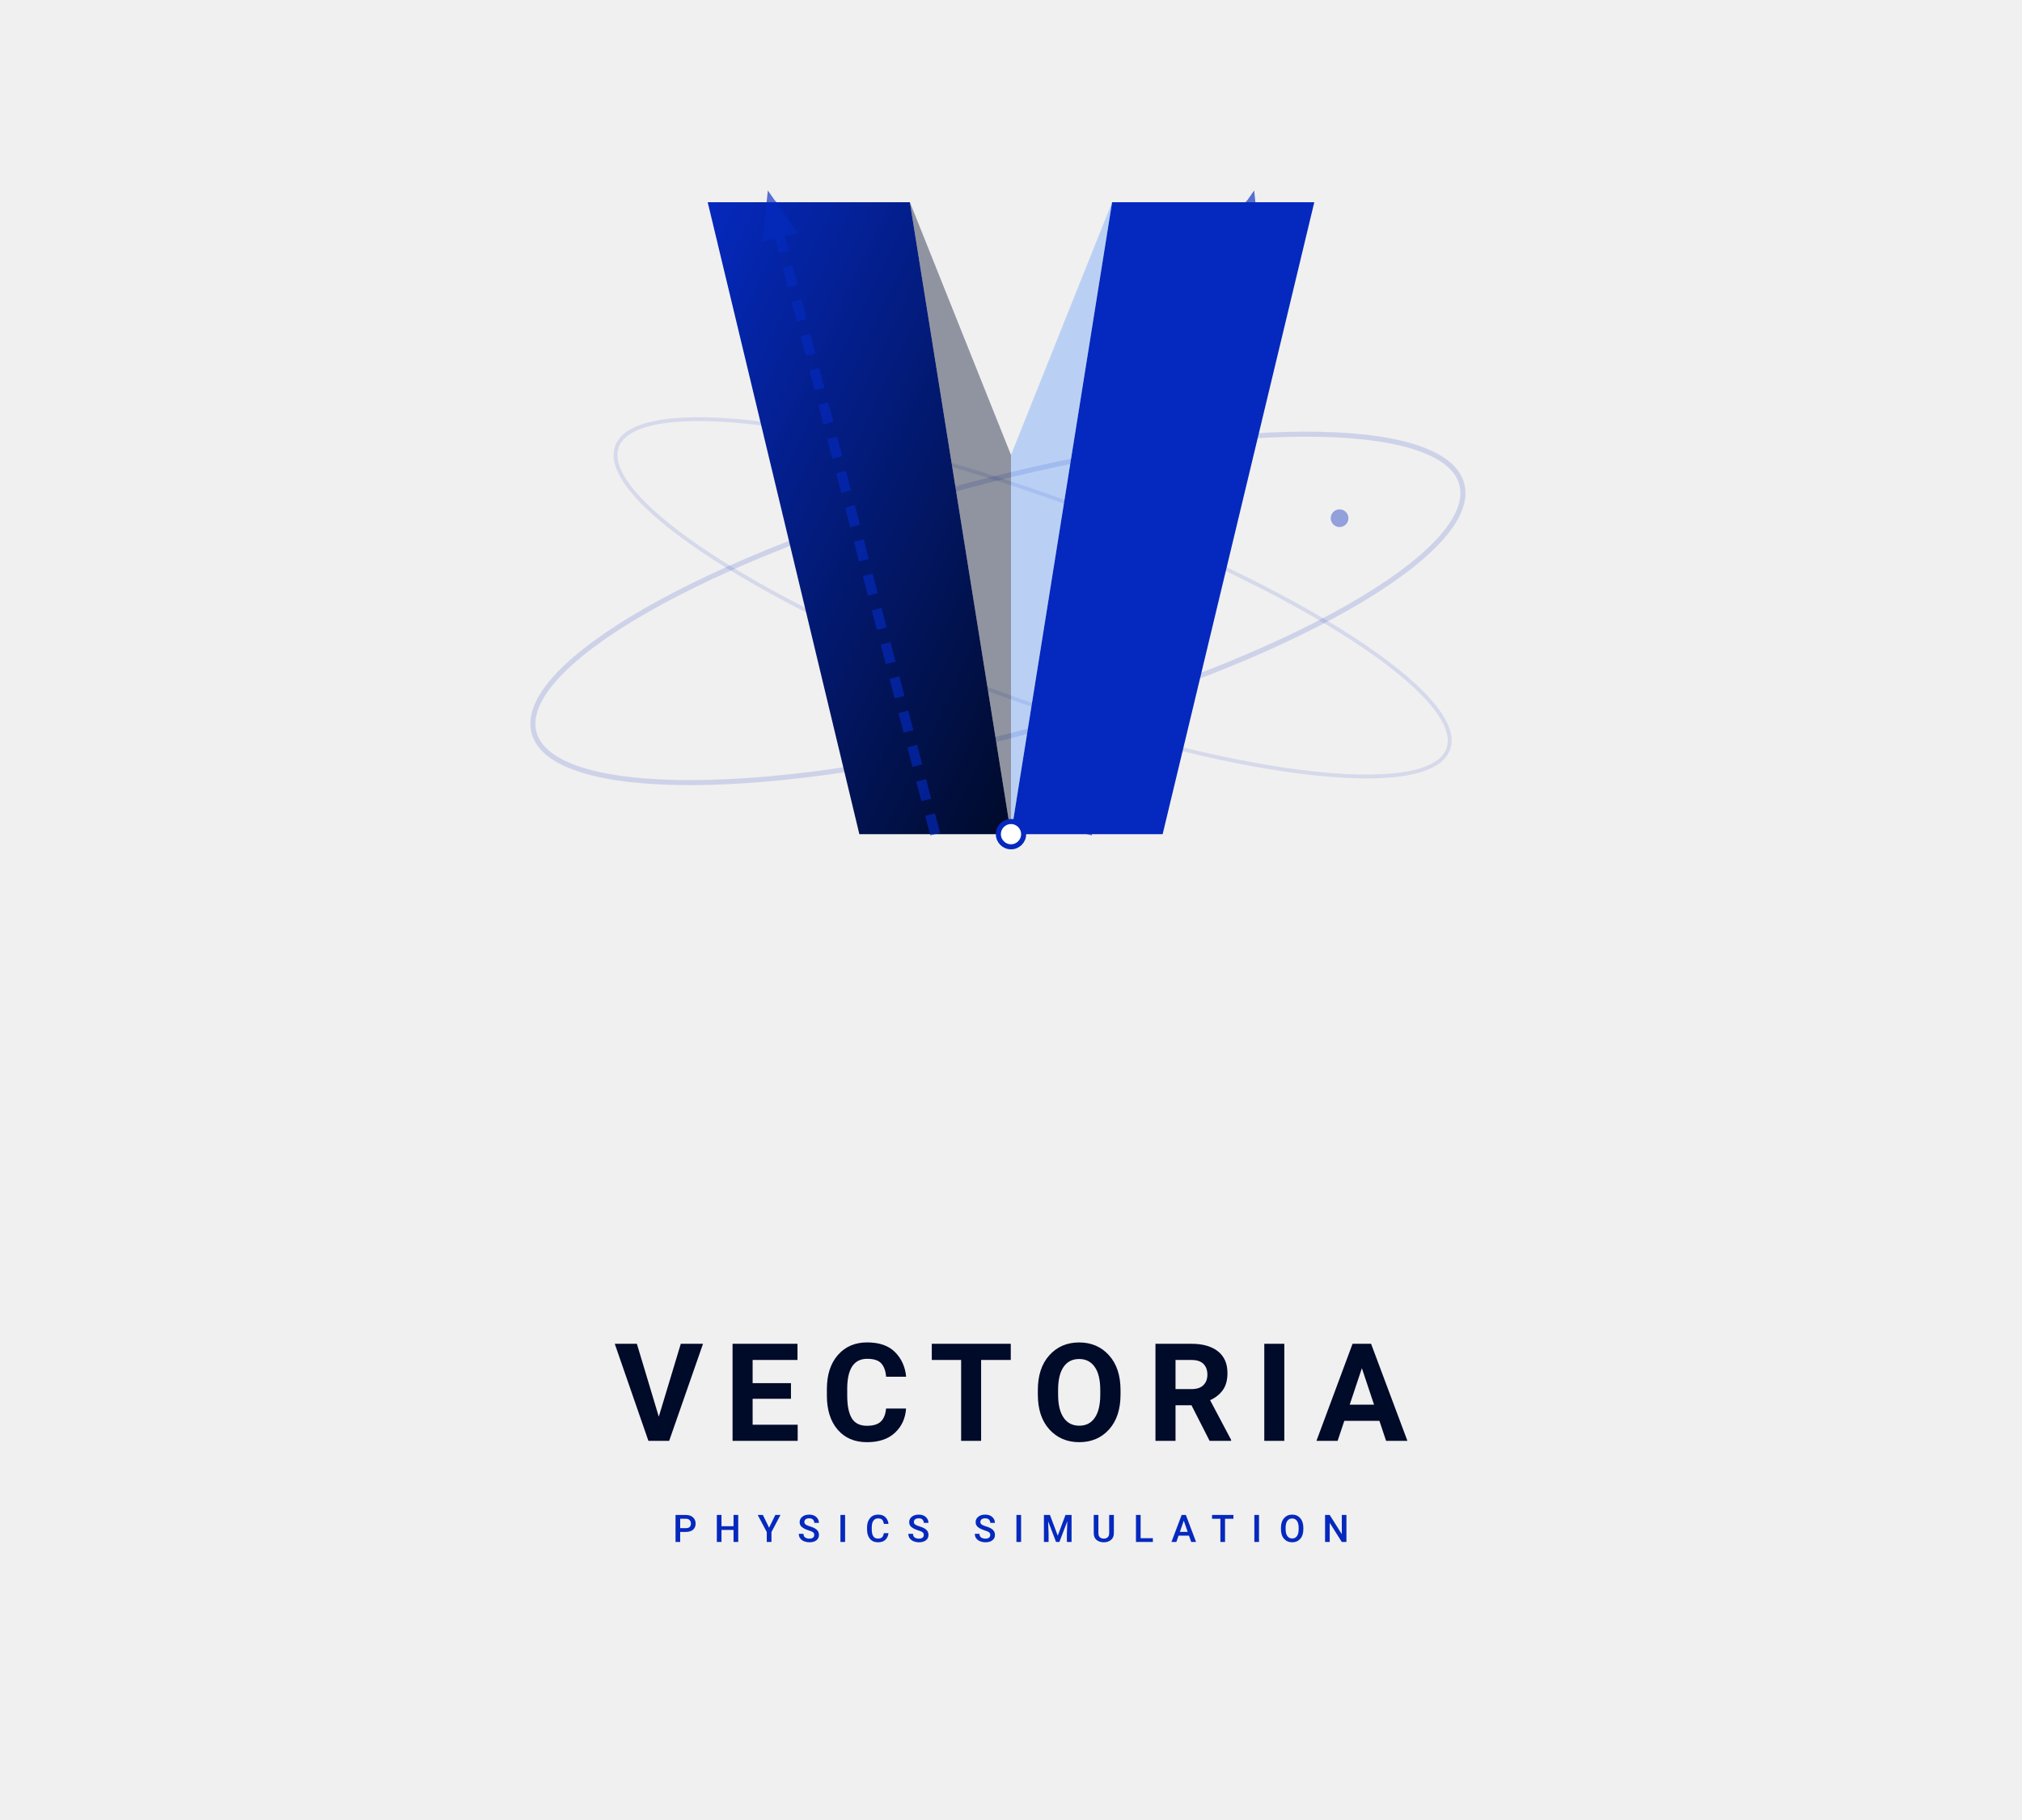
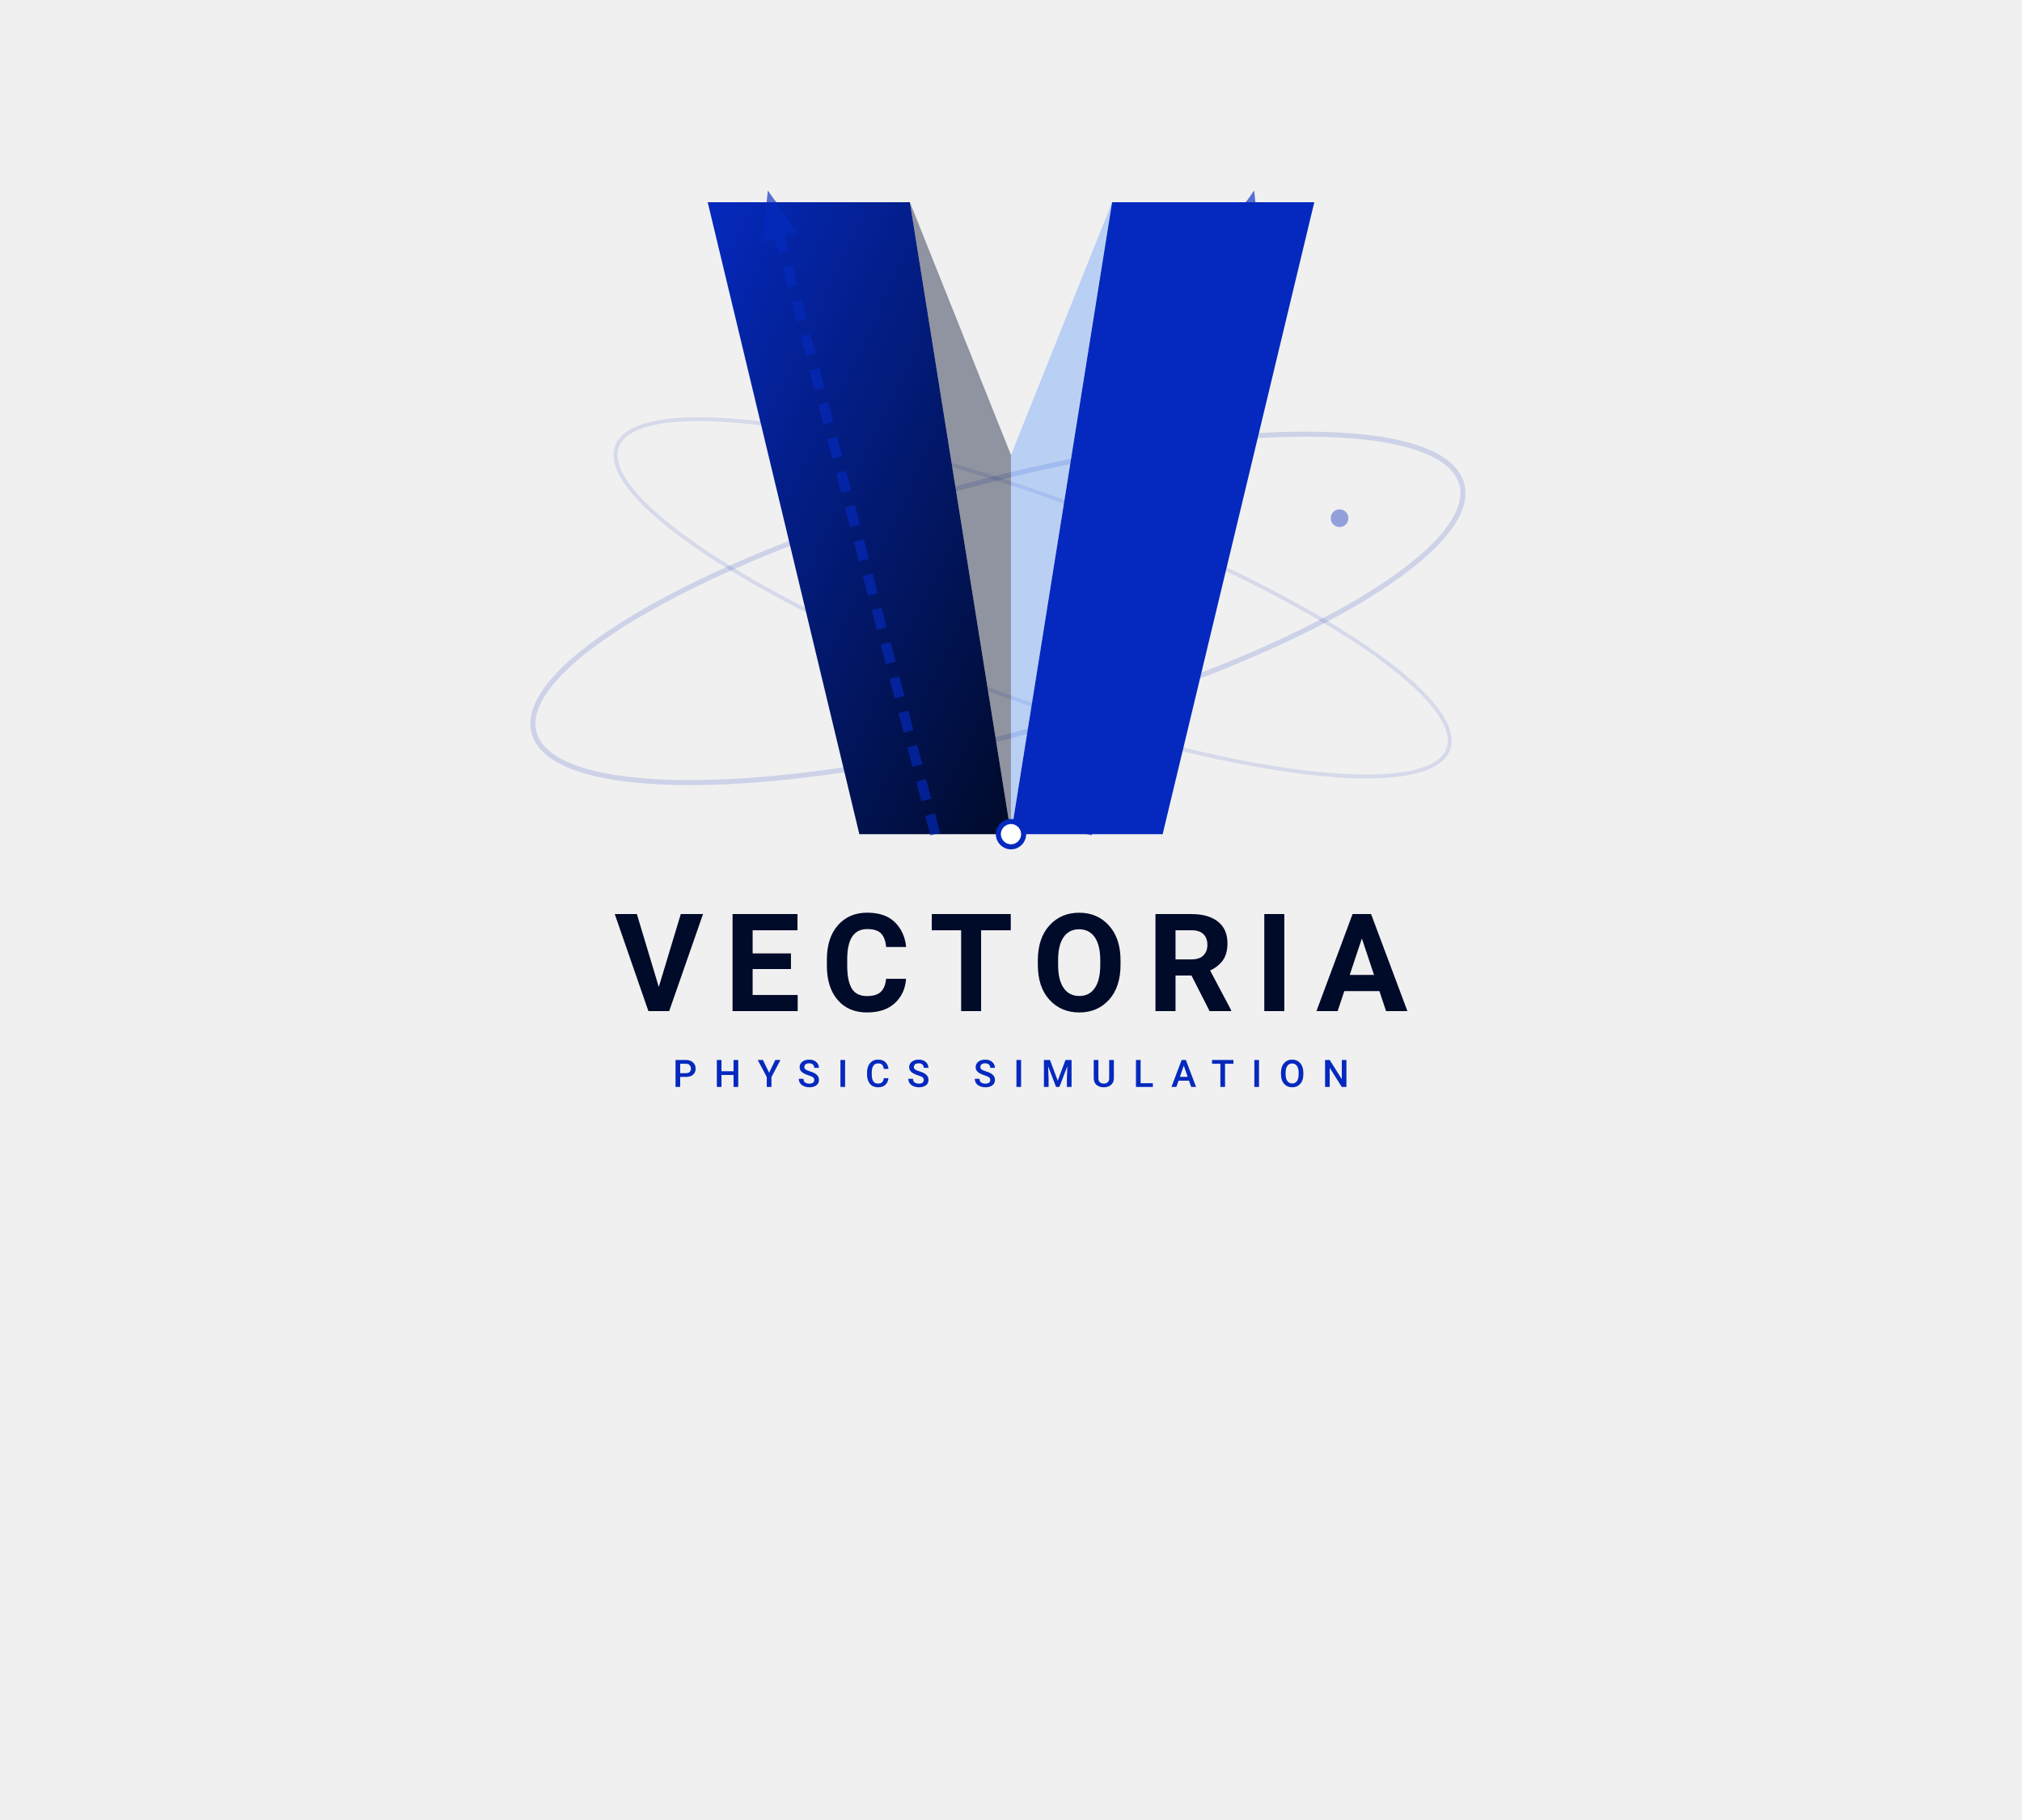
<svg xmlns="http://www.w3.org/2000/svg" viewBox="0 0 800 720" width="100%" height="100%">
  <defs>
    <linearGradient id="vGradFinalLight" x1="0%" y1="0%" x2="100%" y2="100%">
      <stop offset="0%" stop-color="#0529BE" />
      <stop offset="100%" stop-color="#000A29" />
    </linearGradient>
    <marker id="inlineArrowDark" viewBox="0 0 10 10" refX="6" refY="5" markerWidth="6" markerHeight="6" orient="auto-start-reverse">
      <path d="M 0 2 L 8 5 L 0 8 z" fill="#0529BE" />
    </marker>
  </defs>
  <g transform="translate(400, 260)">
    <ellipse cx="0" cy="-20" rx="190" ry="50" fill="none" stroke="#0529BE" stroke-width="2" opacity="0.15" transform="rotate(-15)" />
    <circle cx="130" cy="-55" r="3.5" fill="#0529BE" opacity="0.4" />
    <ellipse cx="0" cy="-25" rx="175" ry="40" fill="none" stroke="#0529BE" stroke-width="1.5" opacity="0.12" transform="rotate(20)" />
    <path d="M -120, -180 L -40, -180 L 0, 70 L -60, 70 Z" fill="url(#vGradFinalLight)" />
    <path d="M 120, -180 L 40, -180 L 0, 70 L 60, 70 Z" fill="#0529BE" />
    <path d="M 0, 70 L -40, -180 L 0, -80 Z" fill="#000A29" opacity="0.4" />
    <path d="M 0, 70 L 40, -180 L 0, -80 Z" fill="#3A86FF" opacity="0.3" />
    <path d="M -30, 70 L -95, -180" fill="none" stroke="#0529BE" stroke-width="4" stroke-dasharray="8,6" marker-end="url(#inlineArrowDark)" opacity="0.65" />
    <path d="M 30, 70 L 95, -180" fill="none" stroke="#0529BE" stroke-width="4" stroke-dasharray="8,6" marker-end="url(#inlineArrowDark)" opacity="0.65" />
    <circle cx="0" cy="70" r="5" fill="#FFFFFF" stroke="#0529BE" stroke-width="2" />
  </g>
-   <text x="400" y="570" font-family="system-ui, -apple-system, 'Segoe UI', Roboto, Helvetica, Arial, sans-serif" font-weight="600" font-size="54" fill="#000A29" text-anchor="middle" letter-spacing="0.15em">VECTORIA</text>
-   <text x="400" y="610" font-family="system-ui, -apple-system, 'Segoe UI', Roboto, Helvetica, Arial, sans-serif" font-weight="500" font-size="15" fill="#0529BE" text-anchor="middle" letter-spacing="0.45em">PHYSICS SIMULATION</text>
+   <text x="400" y="400" font-family="system-ui, -apple-system, 'Segoe UI', Roboto, Helvetica, Arial, sans-serif" font-weight="600" font-size="54" fill="#000A29" text-anchor="middle" letter-spacing="0.15em">VECTORIA</text>
+   <text x="400" y="430" font-family="system-ui, -apple-system, 'Segoe UI', Roboto, Helvetica, Arial, sans-serif" font-weight="500" font-size="15" fill="#0529BE" text-anchor="middle" letter-spacing="0.45em">PHYSICS SIMULATION</text>
</svg>
